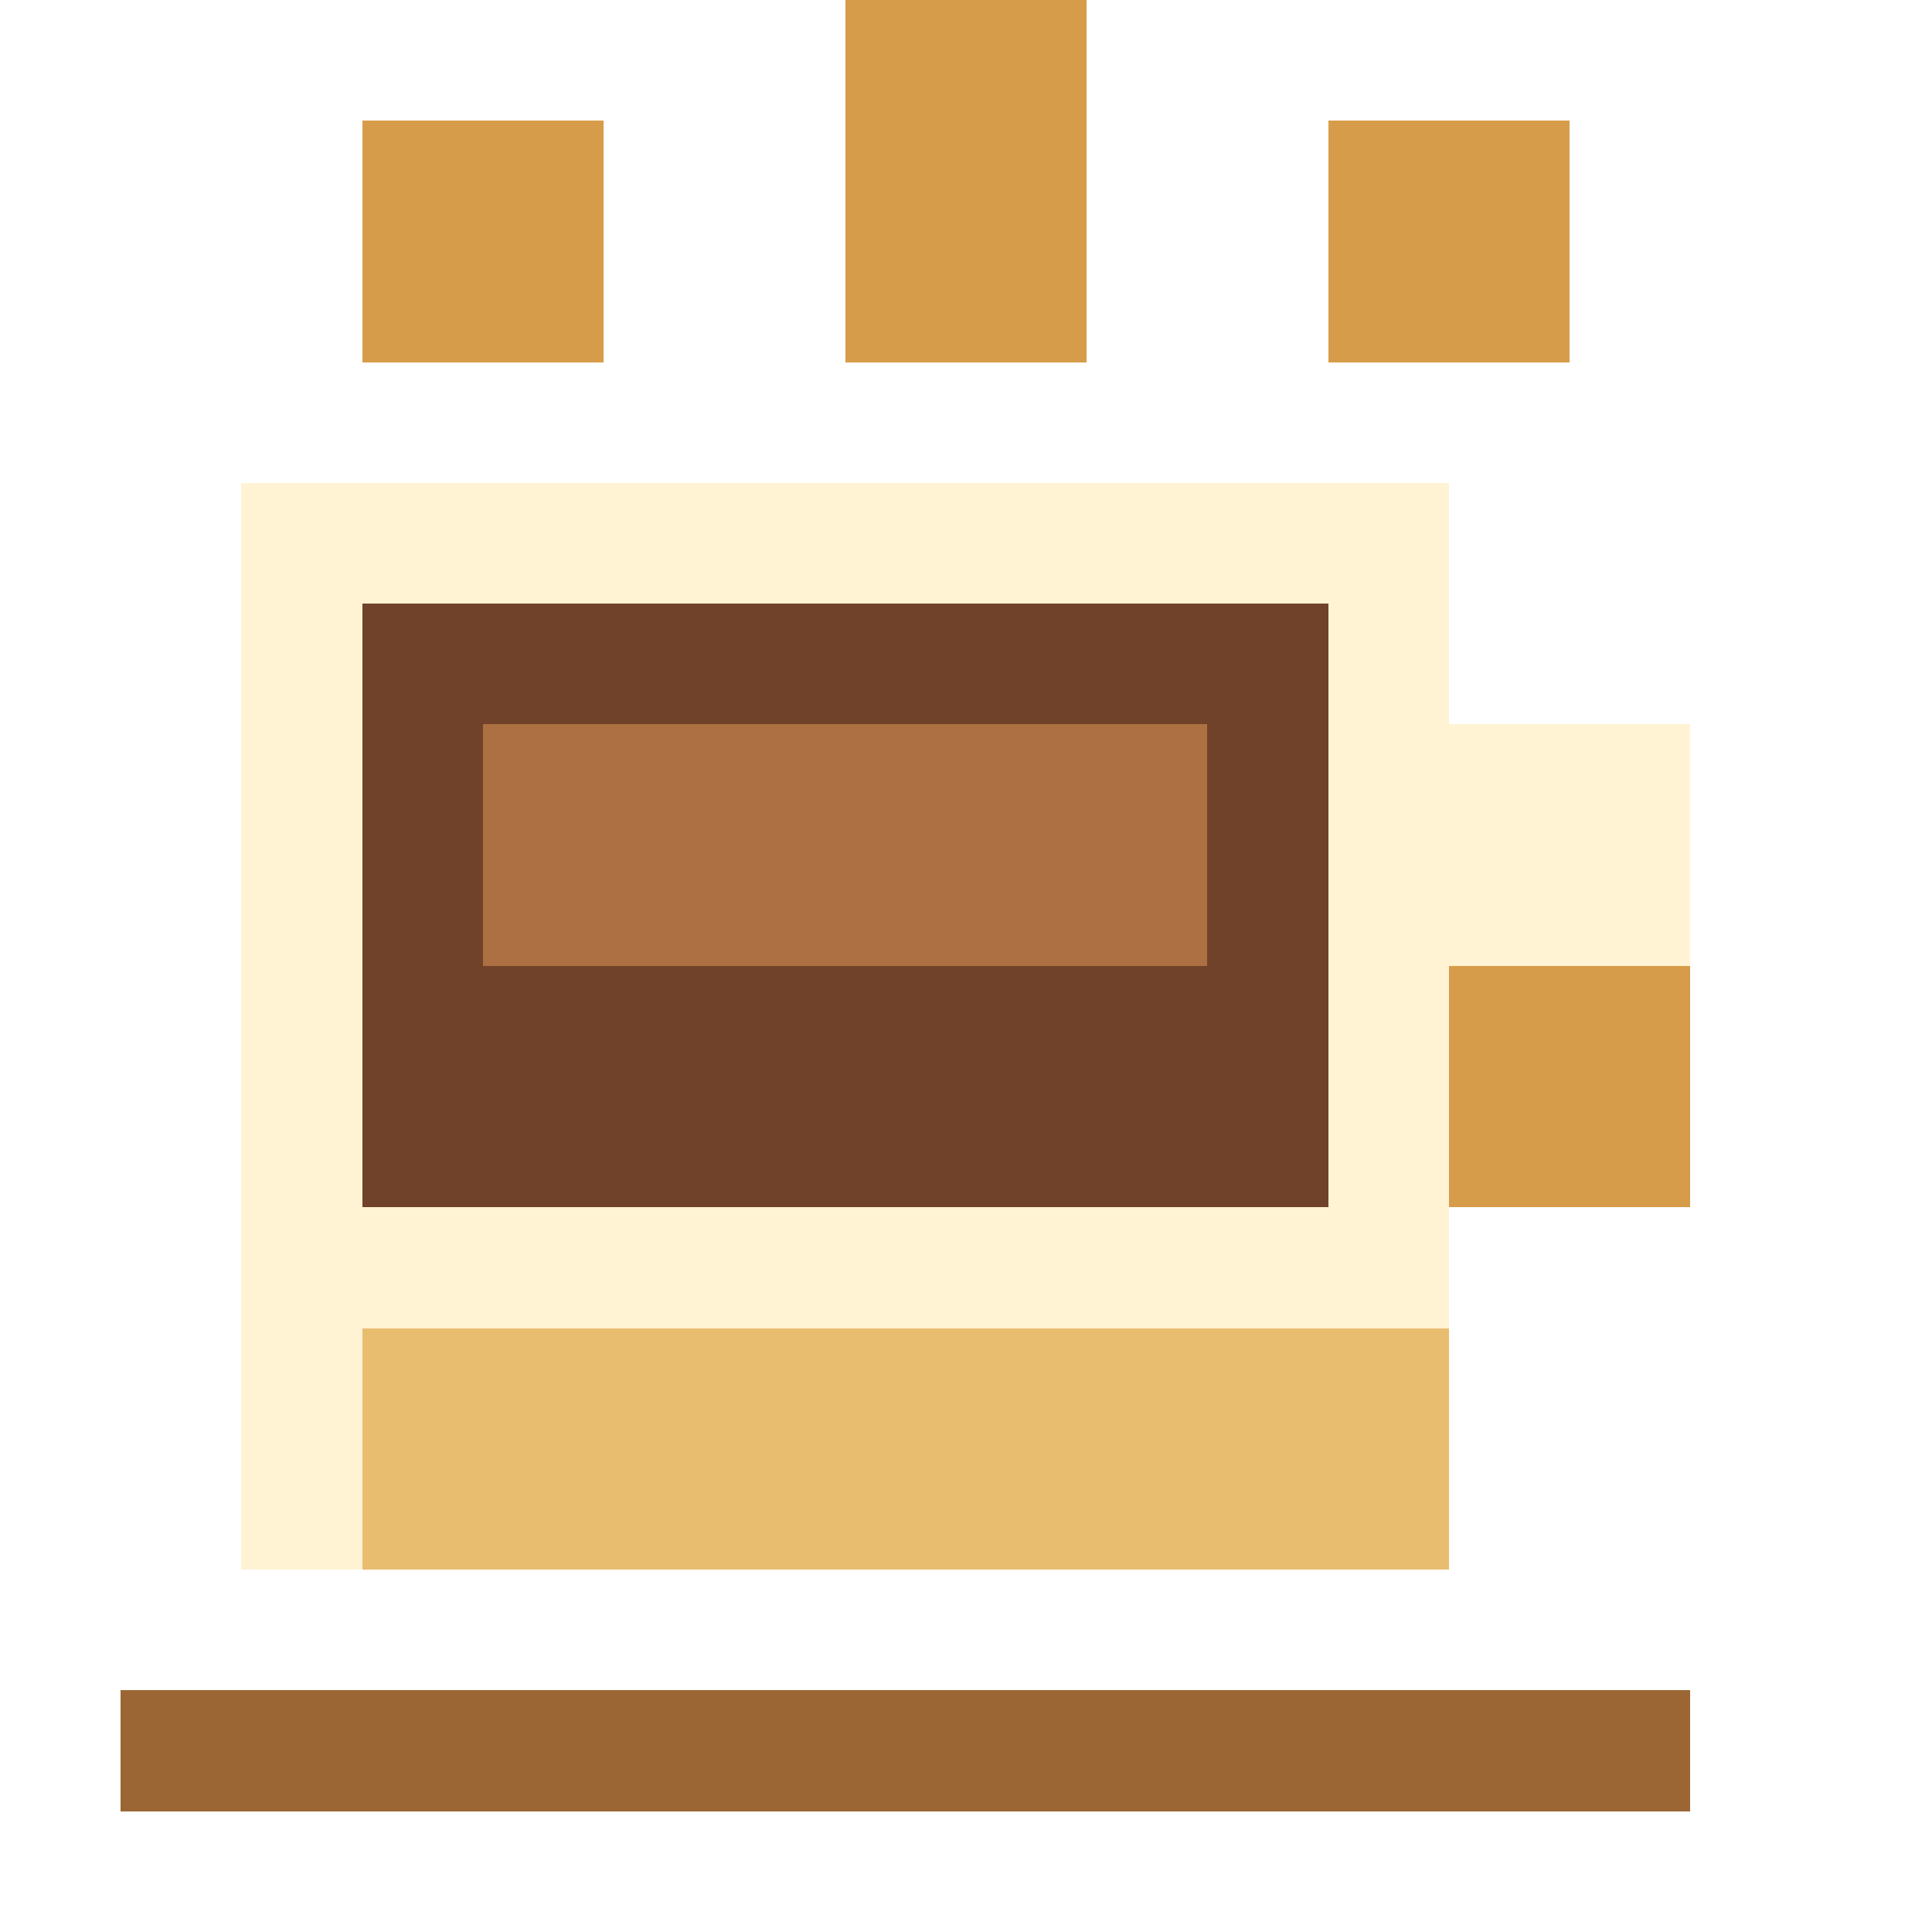
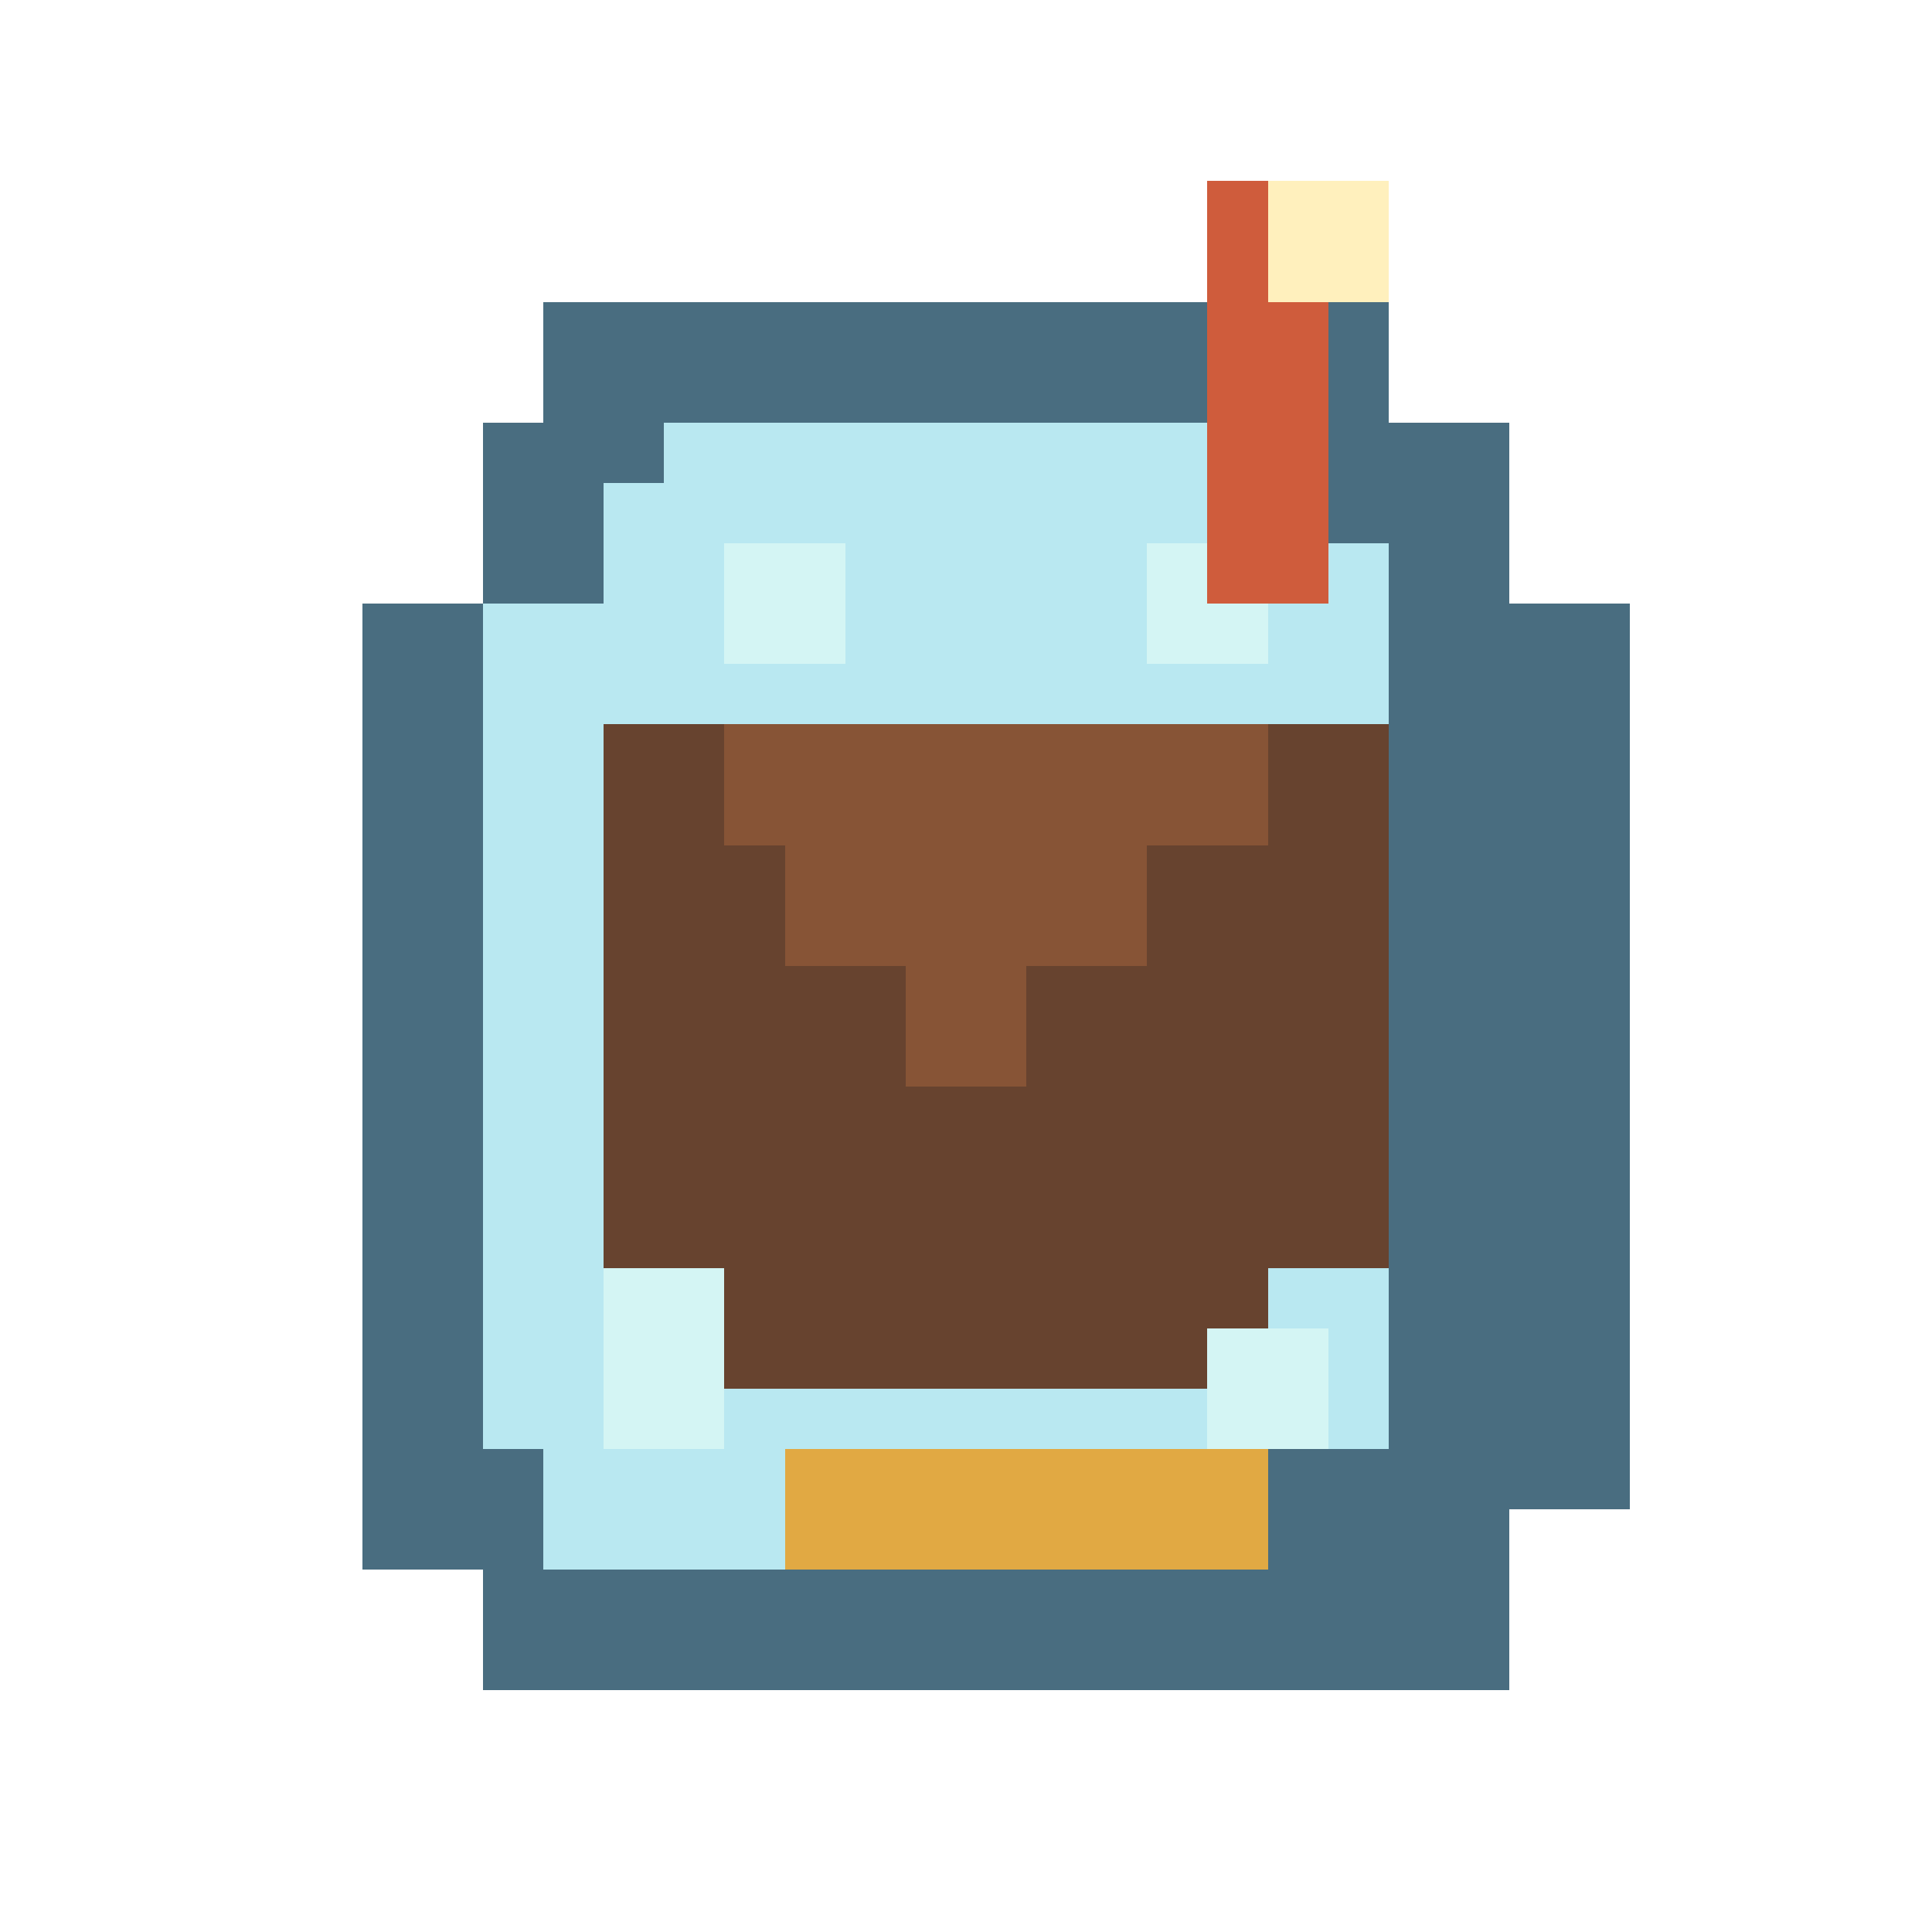
- <svg xmlns="http://www.w3.org/2000/svg" viewBox="0 0 16 16" shape-rendering="crispEdges">
-   <rect x="3" y="1" width="2" height="2" fill="#d79c49" />
-   <rect x="7" y="0" width="2" height="3" fill="#d79c49" />
-   <rect x="11" y="1" width="2" height="2" fill="#d79c49" />
-   <rect x="2" y="4" width="10" height="9" fill="#fff3d4" />
-   <rect x="12" y="6" width="2" height="2" fill="#fff3d4" />
-   <rect x="12" y="8" width="2" height="2" fill="#d79c49" />
-   <rect x="3" y="5" width="8" height="5" fill="#704229" />
-   <rect x="4" y="6" width="6" height="2" fill="#ad7042" />
-   <rect x="3" y="11" width="9" height="2" fill="#e8bd70" />
-   <rect x="1" y="14" width="13" height="1" fill="#9b6634" />
+ <svg xmlns="http://www.w3.org/2000/svg" viewBox="0 0 32 32" shape-rendering="crispEdges">
+   <path fill="#496d80" d="M9 5h14v2h2v3h2v15h-2v3H8v-2H6V10h2V7h1z" />
+   <path fill="#b9e8f1" d="M11 7h10v2h2v15h-2v2H9v-2H8V10h2V8h1z" />
+   <path fill="#67432f" d="M10 12h13v9h-2v2h-9v-2h-2z" />
+   <path fill="#875436" d="M12 12h9v2h-2v2h-2v2h-2v-2h-2v-2h-1z" />
+   <path fill="#d4f5f4" d="M12 9h2v2h-2zm7 0h2v2h-2zm-9 12h2v3h-2zm10 1h2v2h-2z" />
+   <path fill="#e1a943" d="M13 24h8v2h-8z" />
+   <path fill="#cf5c3c" d="M20 3h2v7h-2z" />
+   <path fill="#fff0bd" d="M21 3h2v2h-2z" />
</svg>
